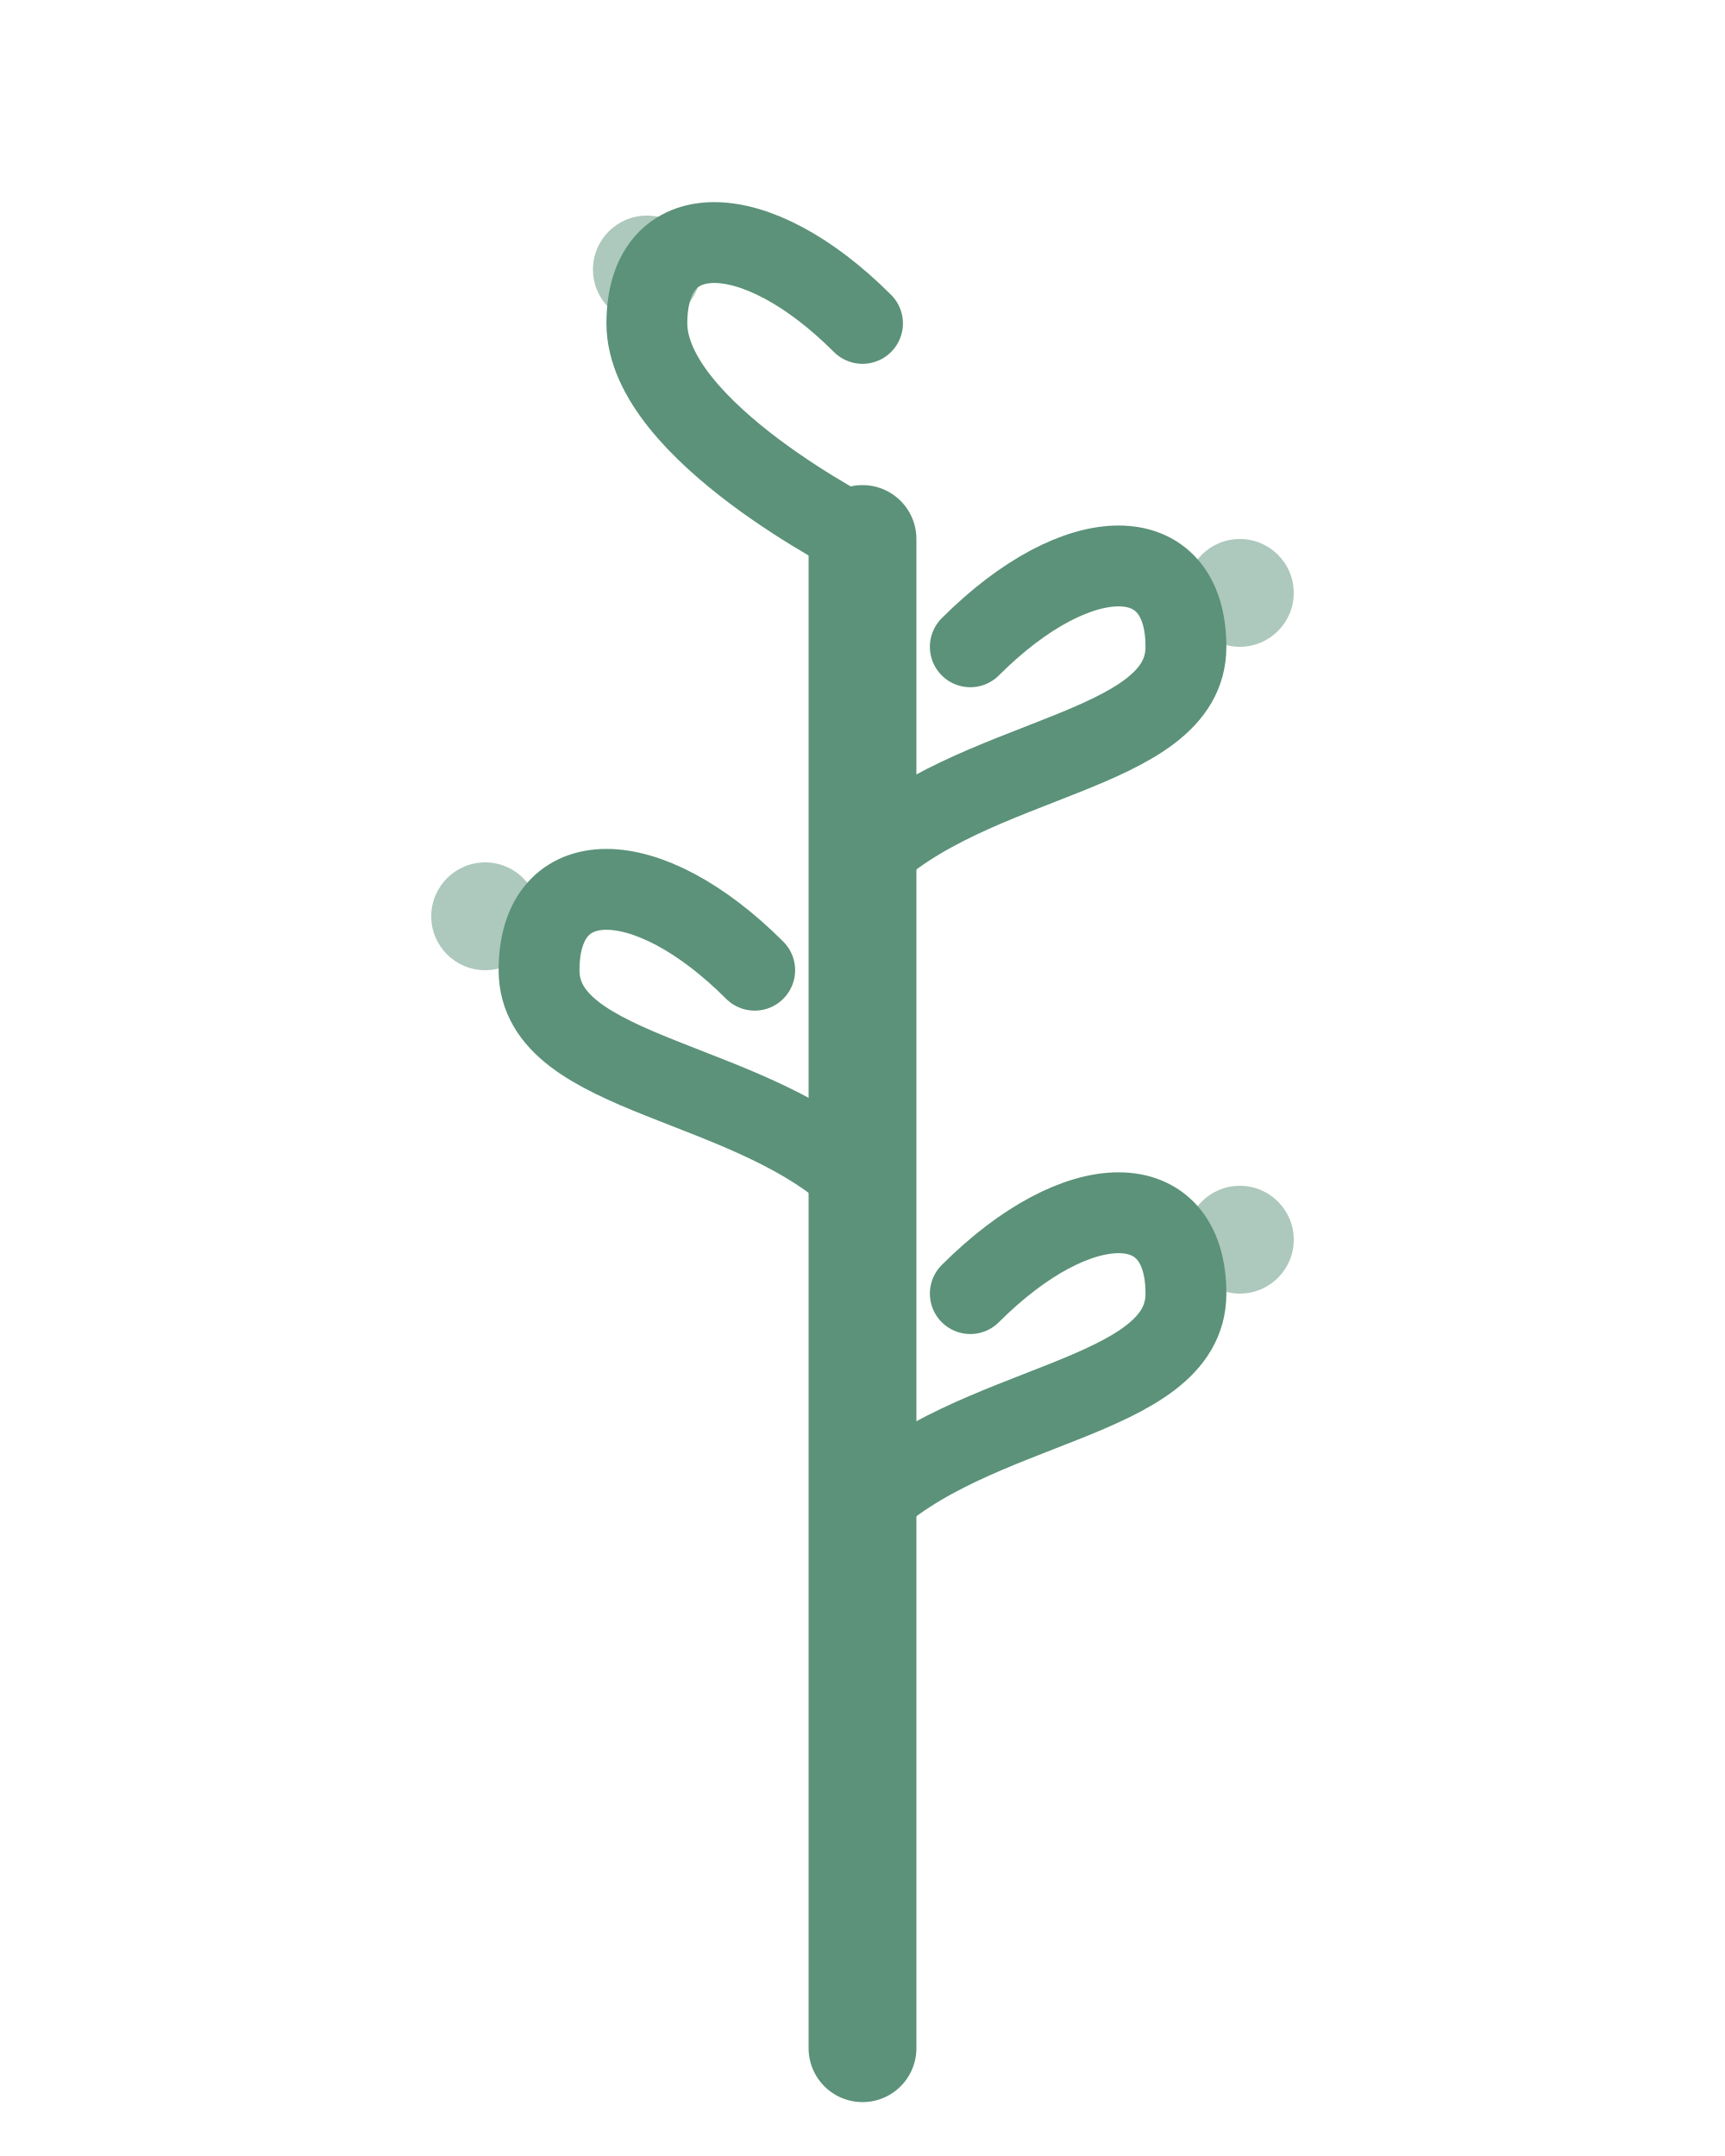
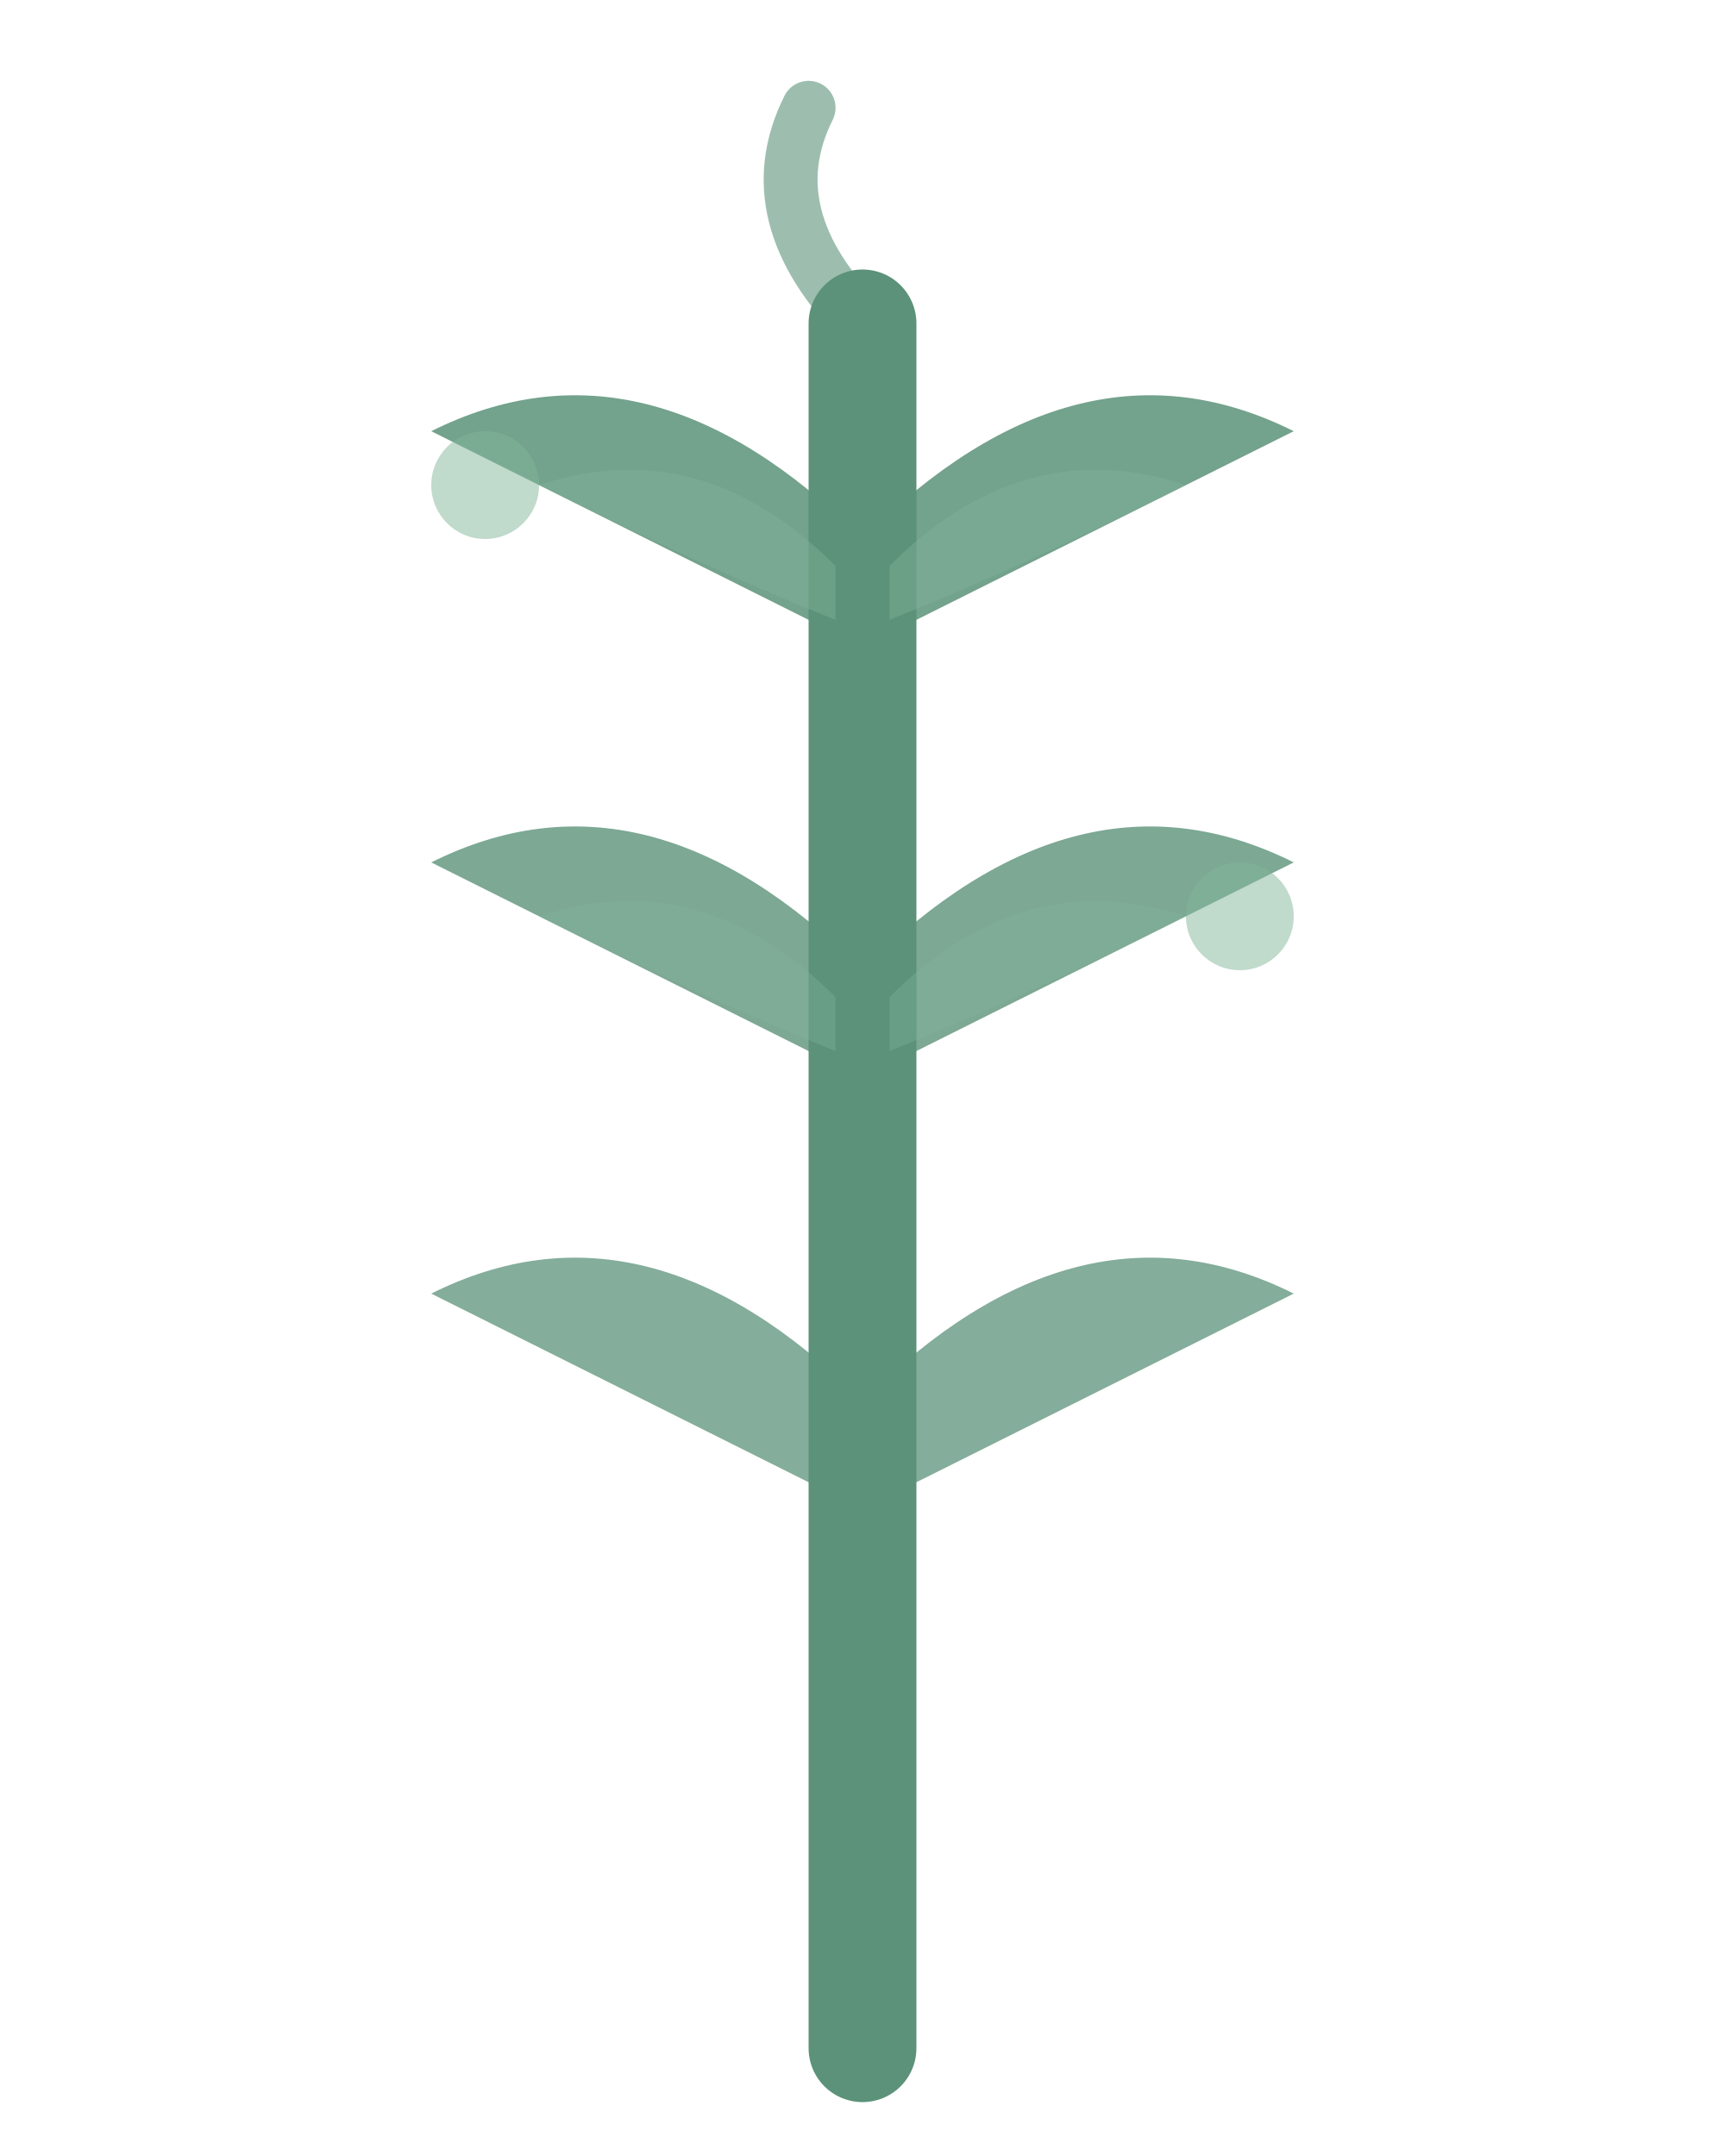
<svg xmlns="http://www.w3.org/2000/svg" width="32" height="40" viewBox="0 0 32 40" fill="none">
-   <path d="M16 38V10" stroke="#5B9279" stroke-width="2" stroke-linecap="round" />
-   <path d="M16 10C16 10 12 8 12 6C12 4 14 4 16 6" stroke="#5B9279" stroke-width="1.5" stroke-linecap="round" />
-   <path d="M16 16C18 14 22 14 22 12C22 10 20 10 18 12" stroke="#5B9279" stroke-width="1.5" stroke-linecap="round" />
-   <path d="M16 22C14 20 10 20 10 18C10 16 12 16 14 18" stroke="#5B9279" stroke-width="1.5" stroke-linecap="round" />
-   <path d="M16 28C18 26 22 26 22 24C22 22 20 22 18 24" stroke="#5B9279" stroke-width="1.5" stroke-linecap="round" />
-   <circle cx="12" cy="5" r="1" fill="#5B9279" opacity="0.5" />
-   <circle cx="23" cy="11" r="1" fill="#5B9279" opacity="0.5" />
-   <circle cx="9" cy="17" r="1" fill="#5B9279" opacity="0.5" />
-   <circle cx="23" cy="23" r="1" fill="#5B9279" opacity="0.5" />
+   <path d="M16 38V6" stroke="#5B9279" stroke-width="2" stroke-linecap="round" />
+   <path d="M16 10Q12 6 8 8Q12 10 16 12Z" fill="#5B9279" opacity="0.85" />
+   <path d="M16 10Q20 6 24 8Q20 10 16 12Z" fill="#5B9279" opacity="0.85" />
+   <path d="M16 18Q12 14 8 16Q12 18 16 20Z" fill="#5B9279" opacity="0.8" />
+   <path d="M16 18Q20 14 24 16Q20 18 16 20Z" fill="#5B9279" opacity="0.8" />
+   <path d="M16 26Q12 22 8 24Q12 26 16 28Z" fill="#5B9279" opacity="0.75" />
+   <path d="M16 26Q20 22 24 24Q20 26 16 28Z" fill="#5B9279" opacity="0.75" />
+   <path d="M15.5 10.5Q13 8 10 9Q13 10.5 15.5 11.5Z" fill="#82B59A" opacity="0.4" />
+   <path d="M16.5 10.5Q19 8 22 9Q19 10.5 16.5 11.5Z" fill="#82B59A" opacity="0.4" />
+   <path d="M15.5 18.5Q13 16 10 17Q13 18.5 15.5 19.5Z" fill="#82B59A" opacity="0.35" />
+   <path d="M16.5 18.5Q19 16 22 17Q19 18.5 16.5 19.5Z" fill="#82B59A" opacity="0.35" />
+   <path d="M16 6Q14 4 15 2" stroke="#5B9279" stroke-width="1" stroke-linecap="round" fill="none" opacity="0.6" />
+   <circle cx="9" cy="9" r="1" fill="#82B59A" opacity="0.5" />
+   <circle cx="23" cy="17" r="1" fill="#82B59A" opacity="0.5" />
</svg>
